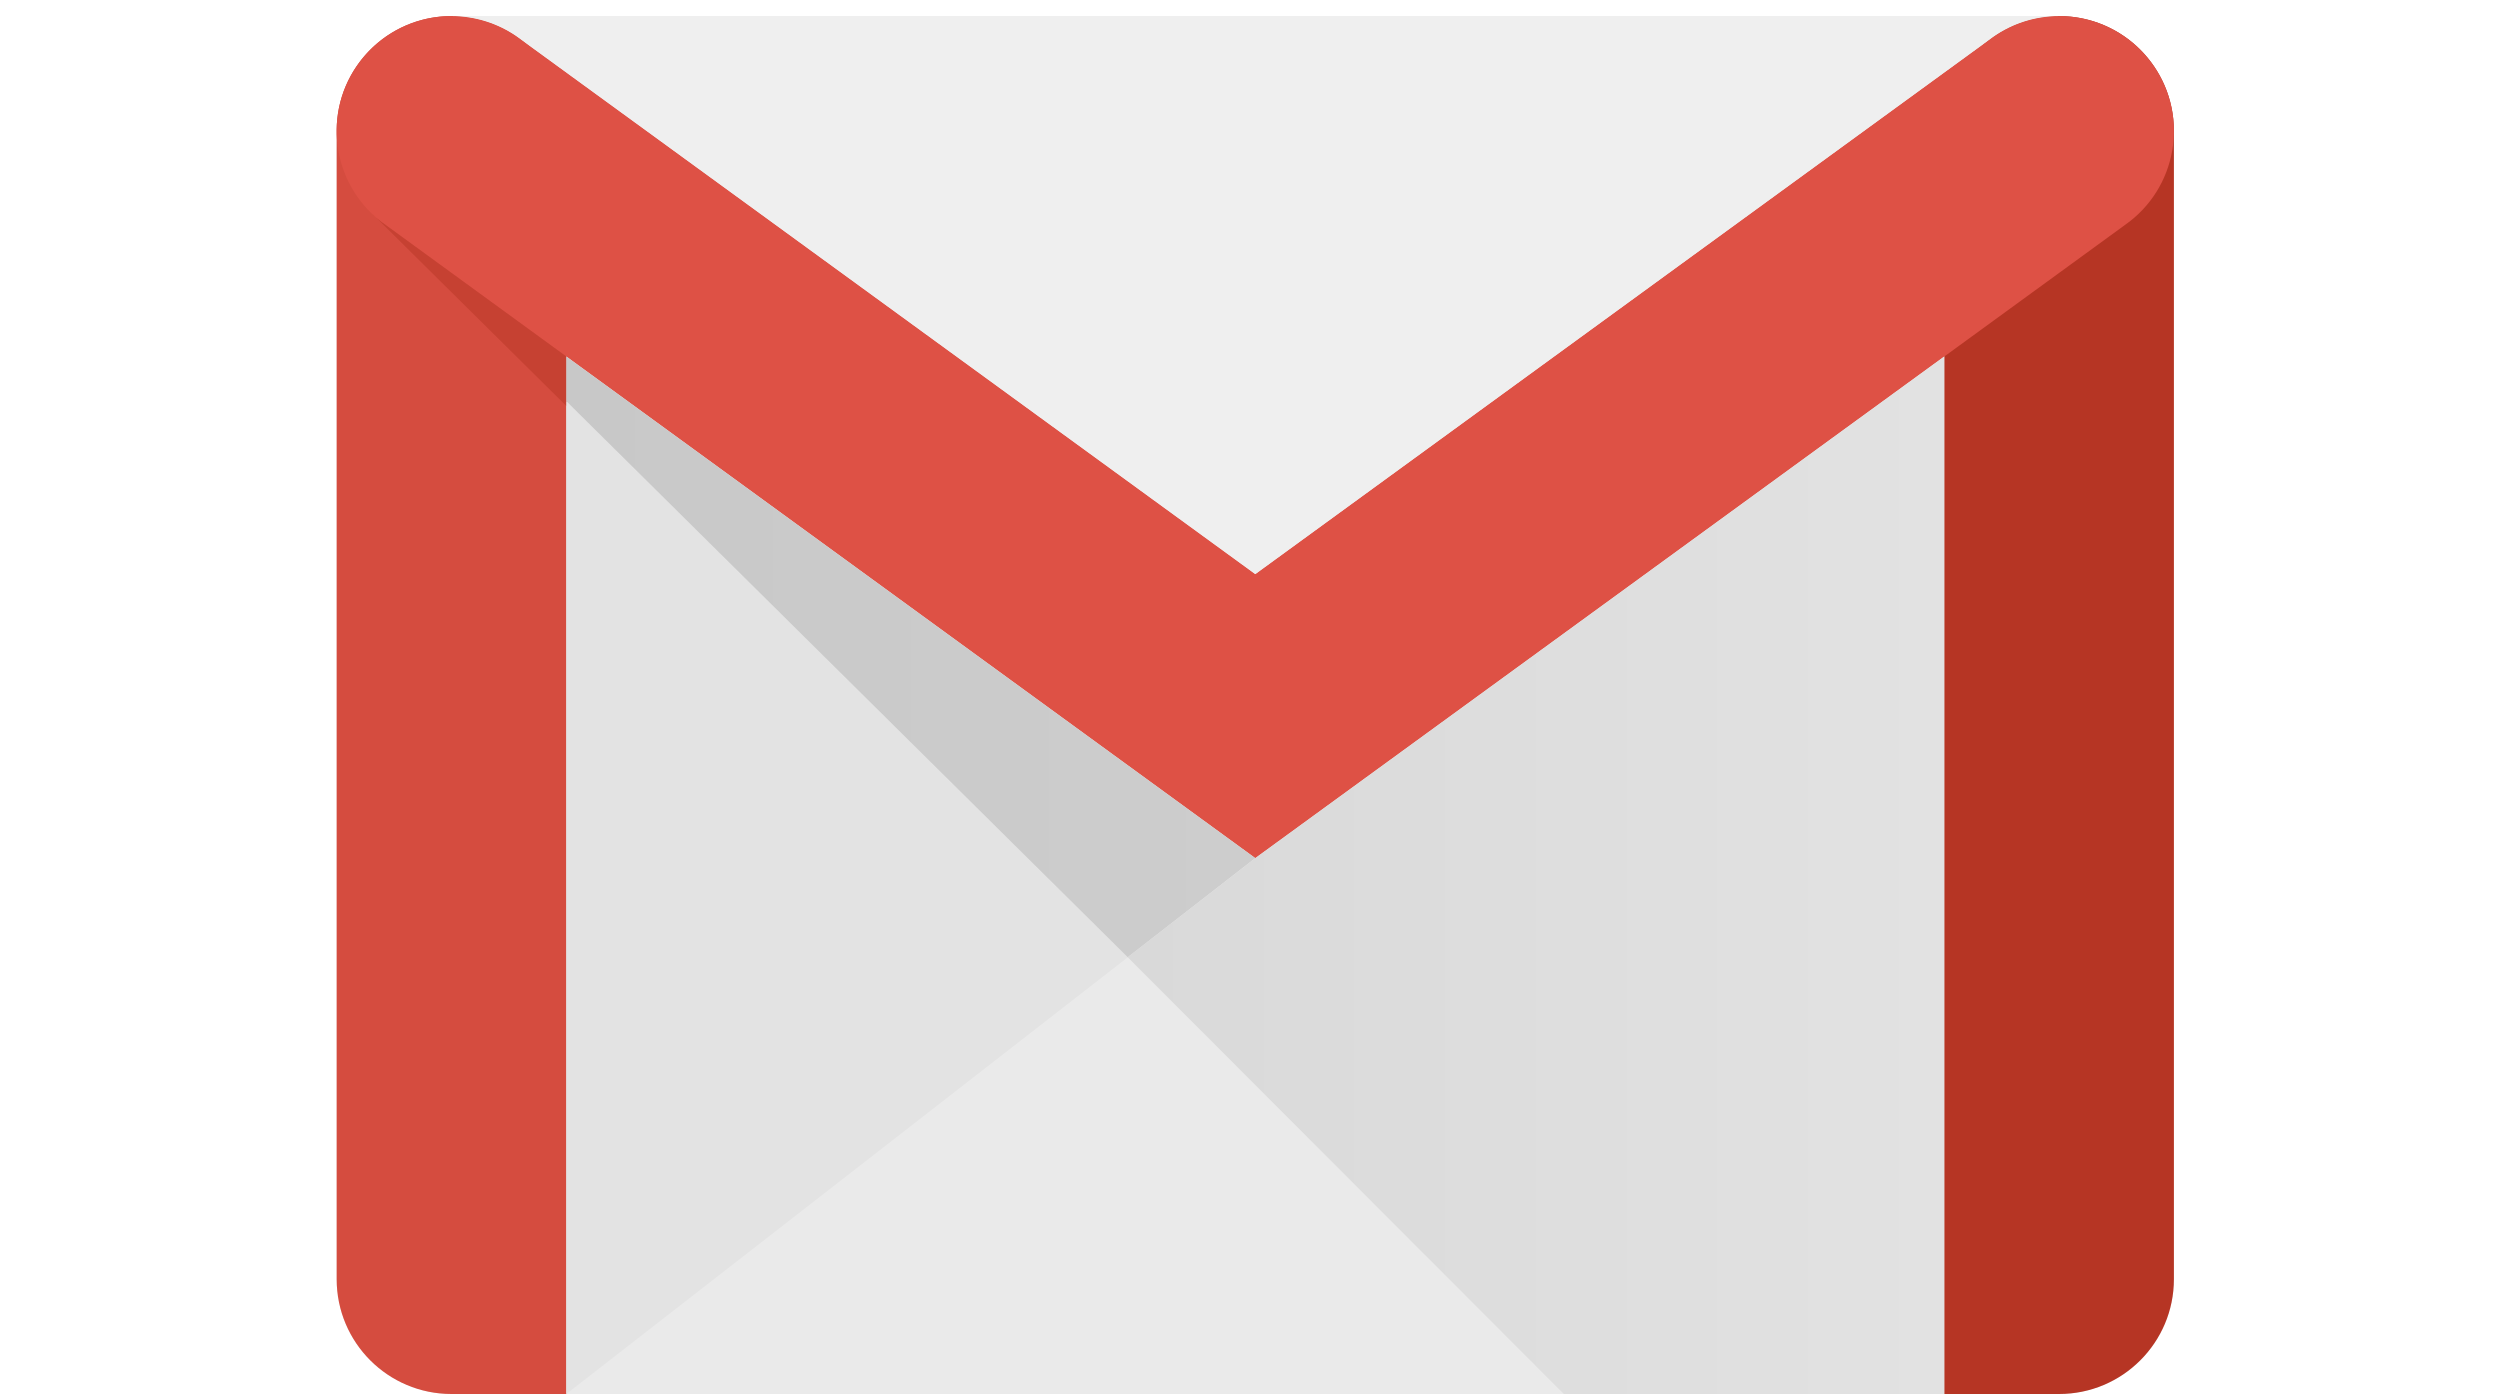
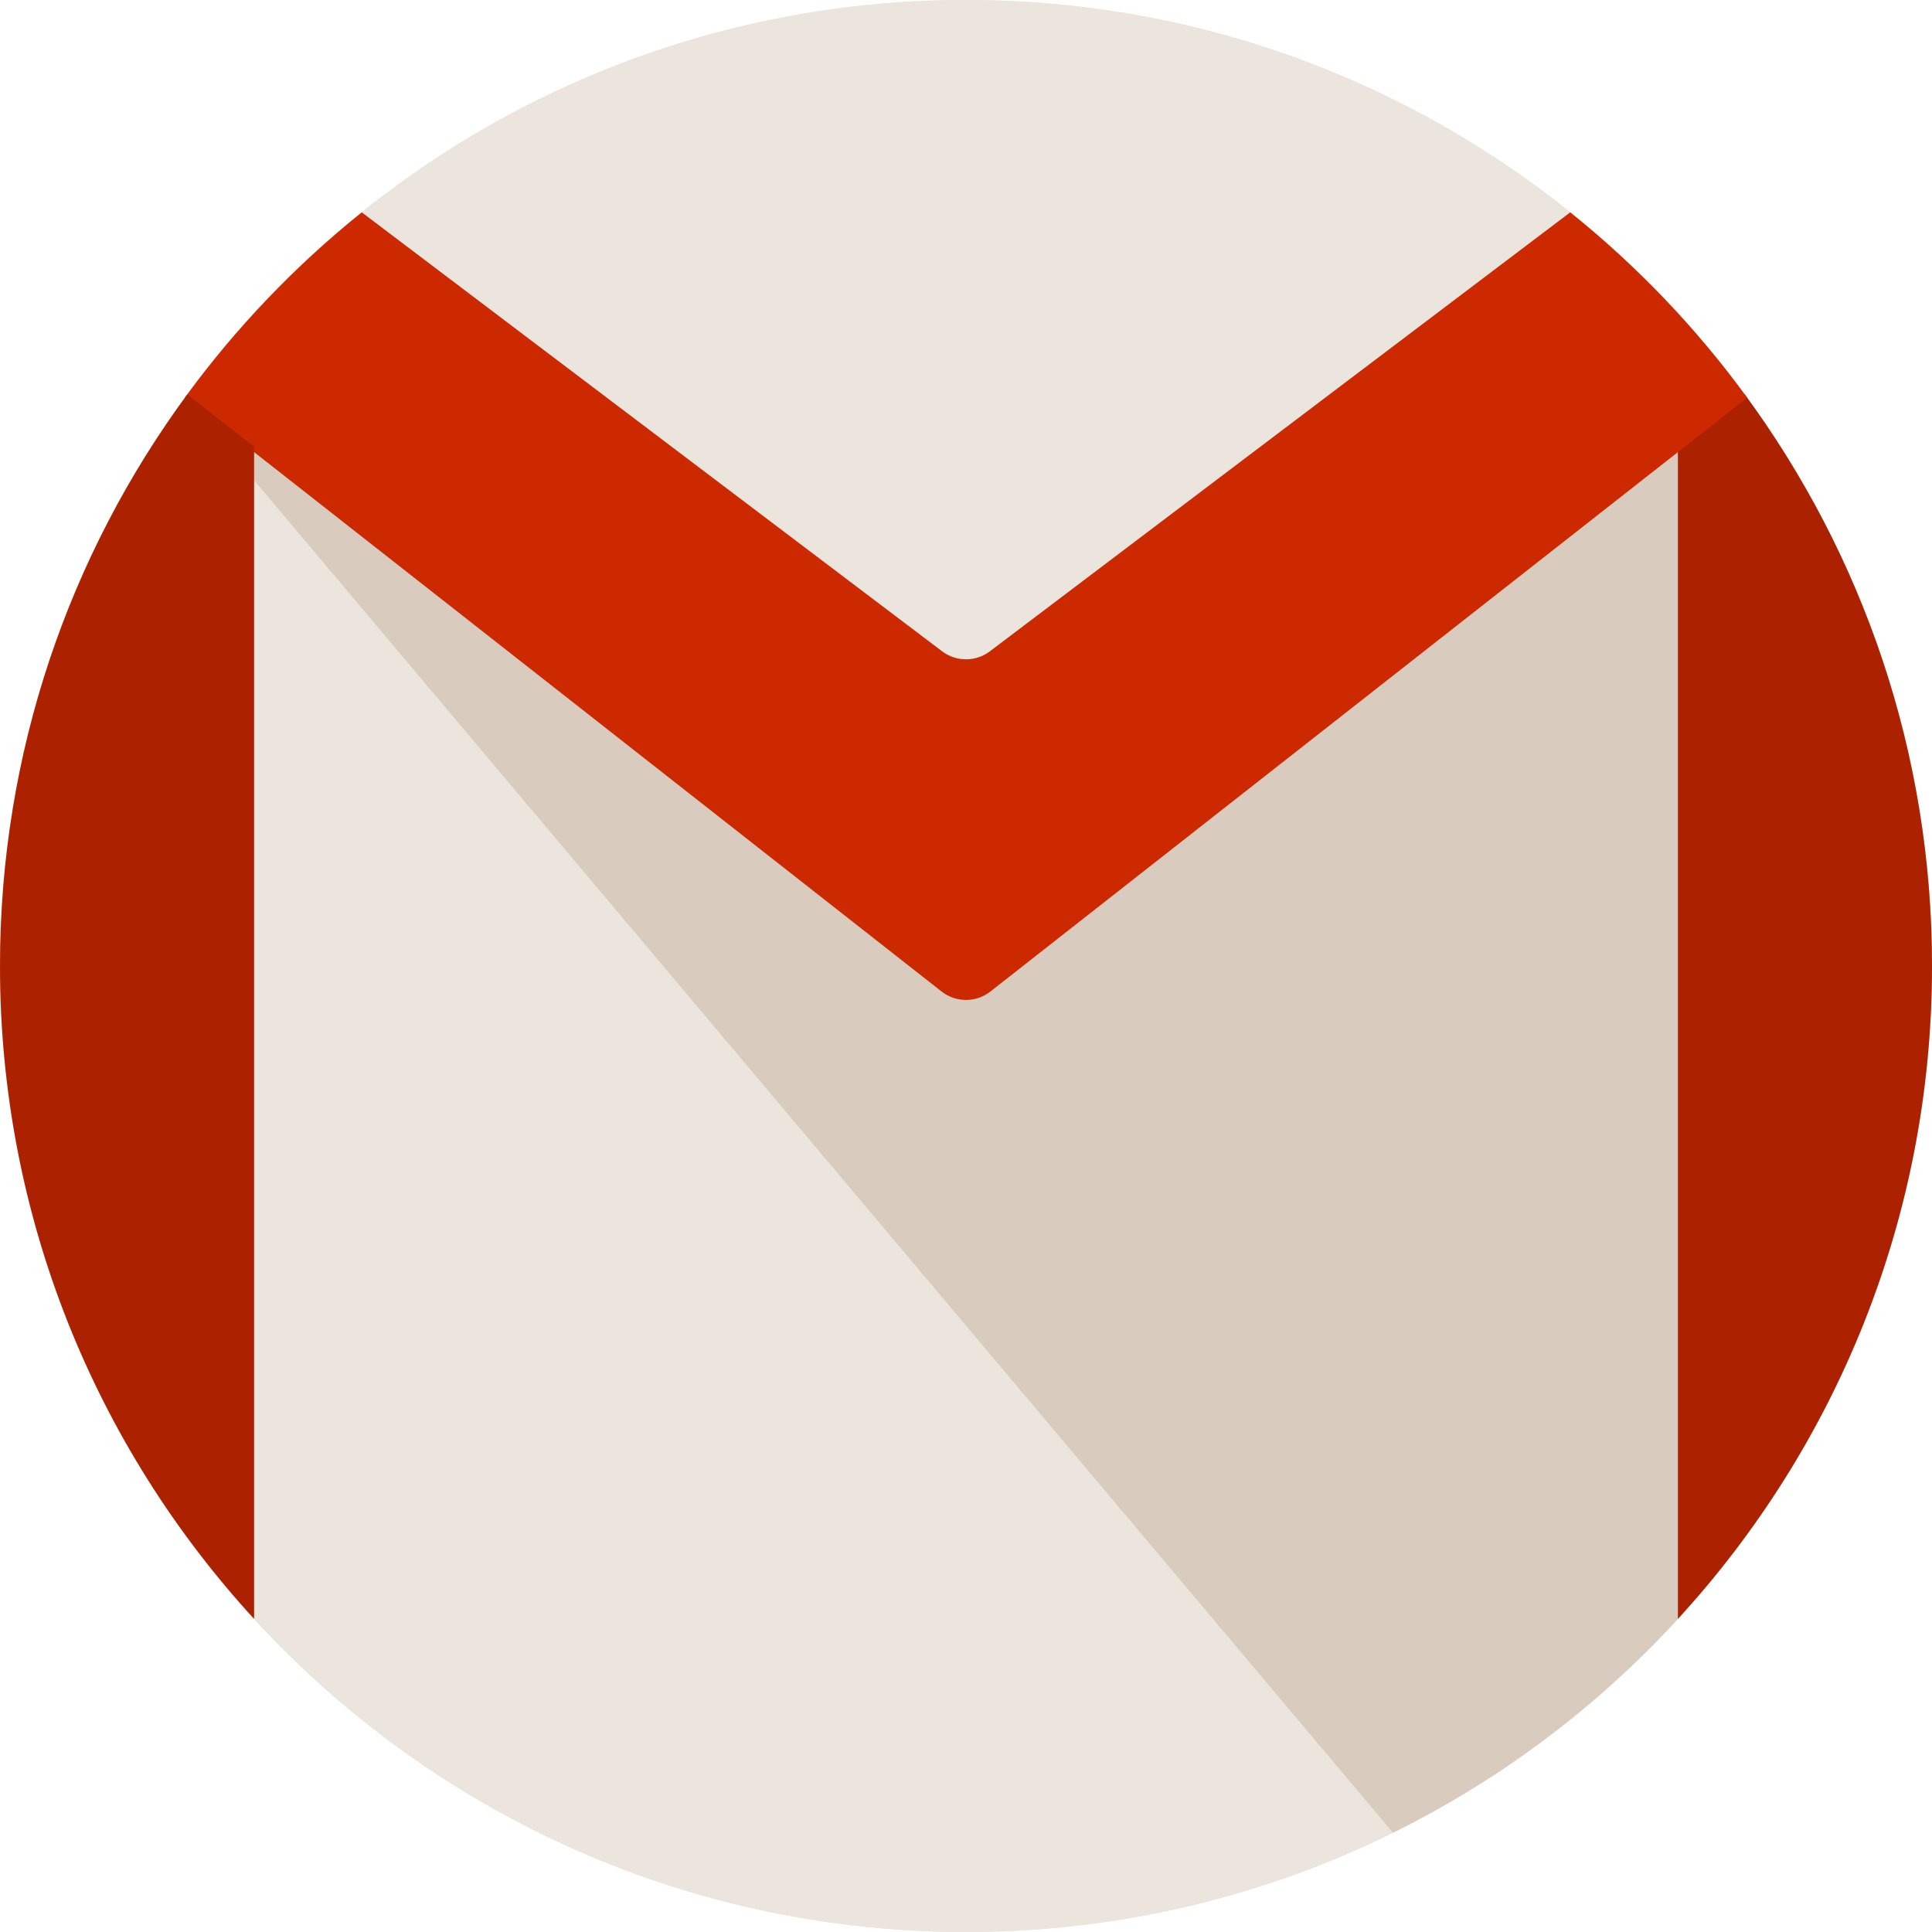
- <svg xmlns="http://www.w3.org/2000/svg" overflow="scroll" viewBox="7.592 13.58 48.54 36.42" width="2500" height="1394">
-   <linearGradient id="a" gradientUnits="userSpaceOnUse" x1="14.001" x2="32" y1="30.744" y2="30.744">
-     <stop offset="0" stop-color="#c8c8c8" />
-     <stop offset="1" stop-color="#cdcdcd" />
-   </linearGradient>
-   <linearGradient id="b" gradientUnits="userSpaceOnUse" x1="28.665" x2="50" y1="36.447" y2="36.447">
-     <stop offset="0" stop-color="#d9d9d9" />
-     <stop offset="1" stop-color="#e2e2e2" />
-   </linearGradient>
-   <path d="M53 50H11a3 3 0 0 1-3-3V17a3 3 0 0 1 3-3h42a3 3 0 0 1 3 3v30a3 3 0 0 1-3 3z" fill="#eaeaea" />
-   <path d="M14 50h-3a3 3 0 0 1-3-3V17a3 3 0 1 1 6 0z" fill="#d54c3f" />
-   <path d="M50 50h3a3 3 0 0 0 3-3V17a3 3 0 1 0-6 0z" fill="#b63524" />
-   <path d="M54.718 19.46a3 3 0 1 0-3.436-4.92l-19.28 14.037-.002.001-.002-.001-19.28-14.037a3 3 0 0 0-3.436 4.92l-.08-.059L32 36M54.799 19.401L32 36" fill="#de5145" />
-   <path d="M53 14c-.639 0-1.232.2-1.718.54l-19.28 14.037-.002.001-.002-.001-19.28-14.037A2.988 2.988 0 0 0 11 14z" fill="#efefef" />
-   <path d="M14.001 24.188L8.945 19.18l-.002.004c.106.1.219.192.339.276l-.08-.059 4.8 3.495-.001 1.328" fill="#c64132" />
-   <path d="M28.668 38.591L14 50l.001-25.937 14.664 14.524" fill="#e3e3e3" />
-   <path d="M28.668 38.591L32 36 14.001 22.896v1.167l14.664 14.524z" fill="url(#a)" />
-   <path d="M40.061 50H50V22.895L32 36l-3.335 2.587z" fill="url(#b)" />
+ <svg xmlns="http://www.w3.org/2000/svg" height="800px" width="800px" version="1.1" id="Layer_1" viewBox="0 0 512 512" xml:space="preserve">
+   <g>
+     <circle style="fill:#ECE5DD;" cx="256" cy="256" r="256" />
+     <circle style="fill:#ECE5DD;" cx="256" cy="256" r="256" />
+   </g>
+   <path style="fill:#D9CBBD;" d="M512,256c0-71.351-29.201-135.873-76.29-182.298L289.391,189.217l-44.522,11.13L100.174,100.174  L63.026,87.791c-4.944,5.667-9.635,11.559-14.07,17.648l320.2,380.238C453.781,443.905,512,356.758,512,256z" />
+   <path style="fill:#AC2201;" d="M512,256c0-56.693-18.442-109.07-49.635-151.492L444.661,118.4v310.626  C486.471,383.461,512,322.715,512,256z" />
+   <path style="fill:#CD2900;" d="M416.127,56.273L262.325,172.605c-3.742,2.83-8.909,2.83-12.651,0L95.873,56.273  c-17.717,14.222-33.499,30.752-46.895,49.135l200.549,157.351c3.8,2.982,9.145,2.982,12.945,0l200.549-157.351  C449.626,87.024,433.844,70.496,416.127,56.273z" />
+   <path style="fill:#AC2201;" d="M67.339,429.026V118.4l-17.704-13.892C18.442,146.93,0,199.307,0,256  C0,322.715,25.529,383.461,67.339,429.026z" />
</svg>
